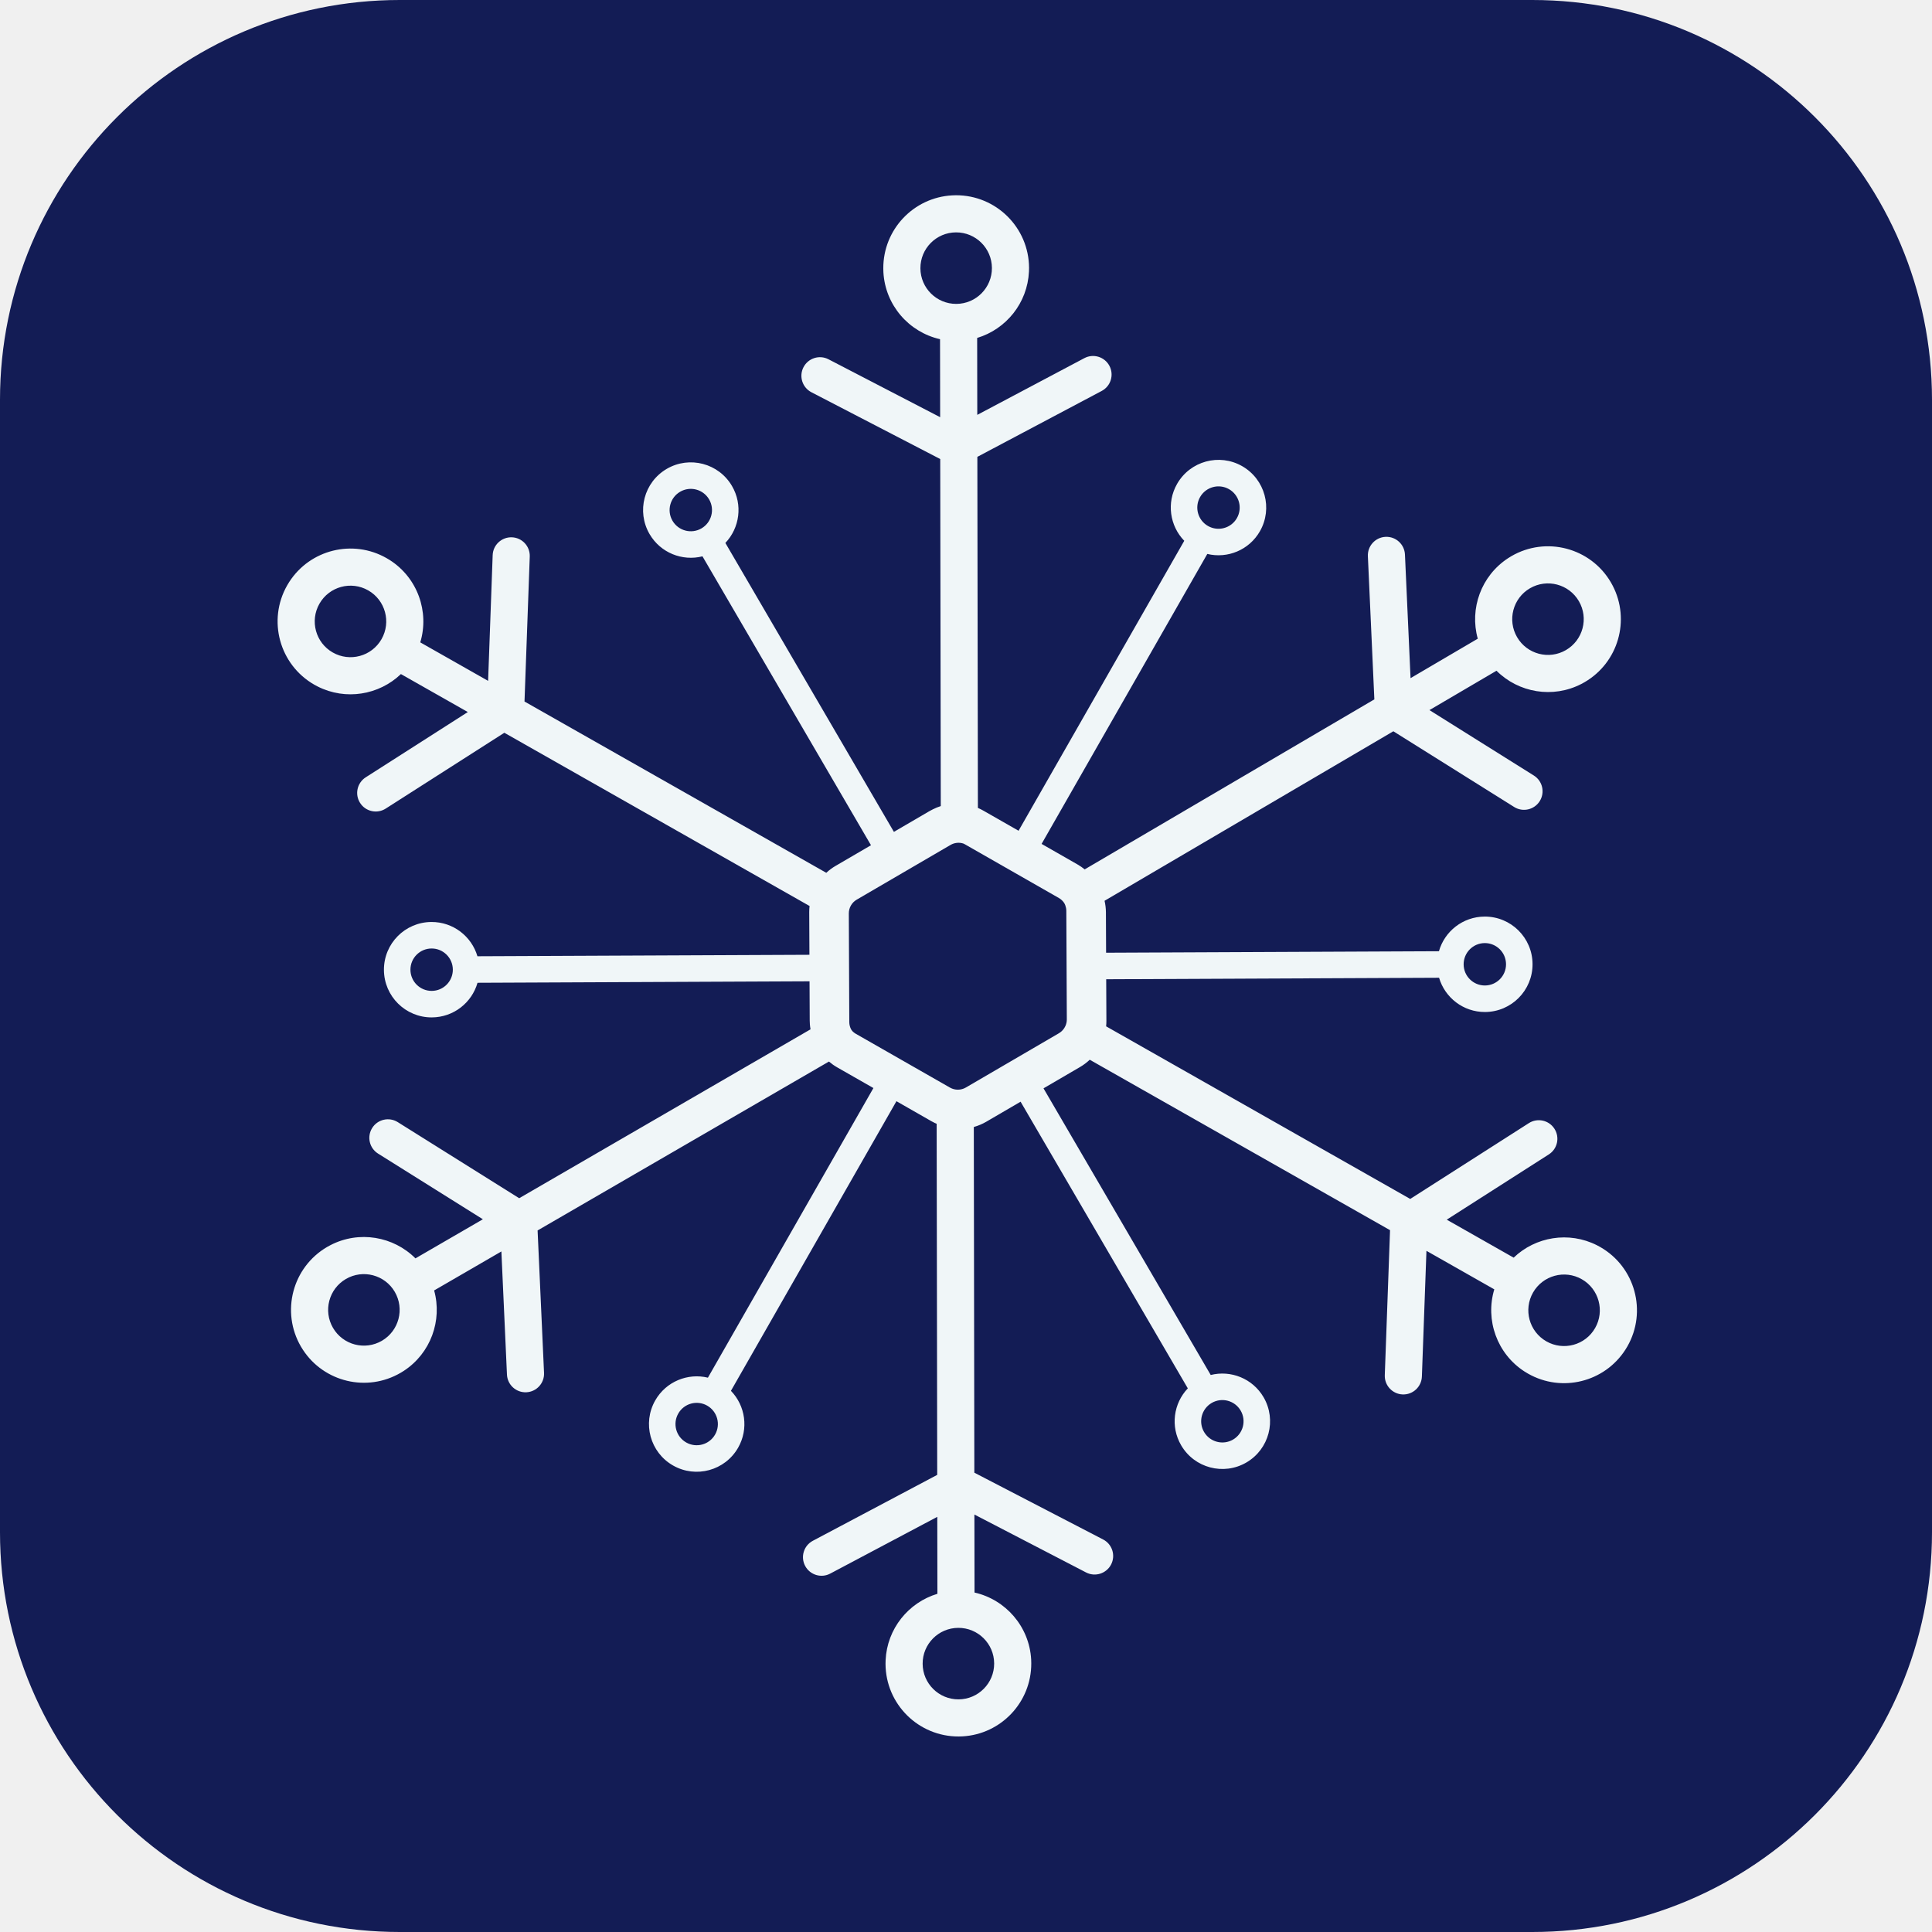
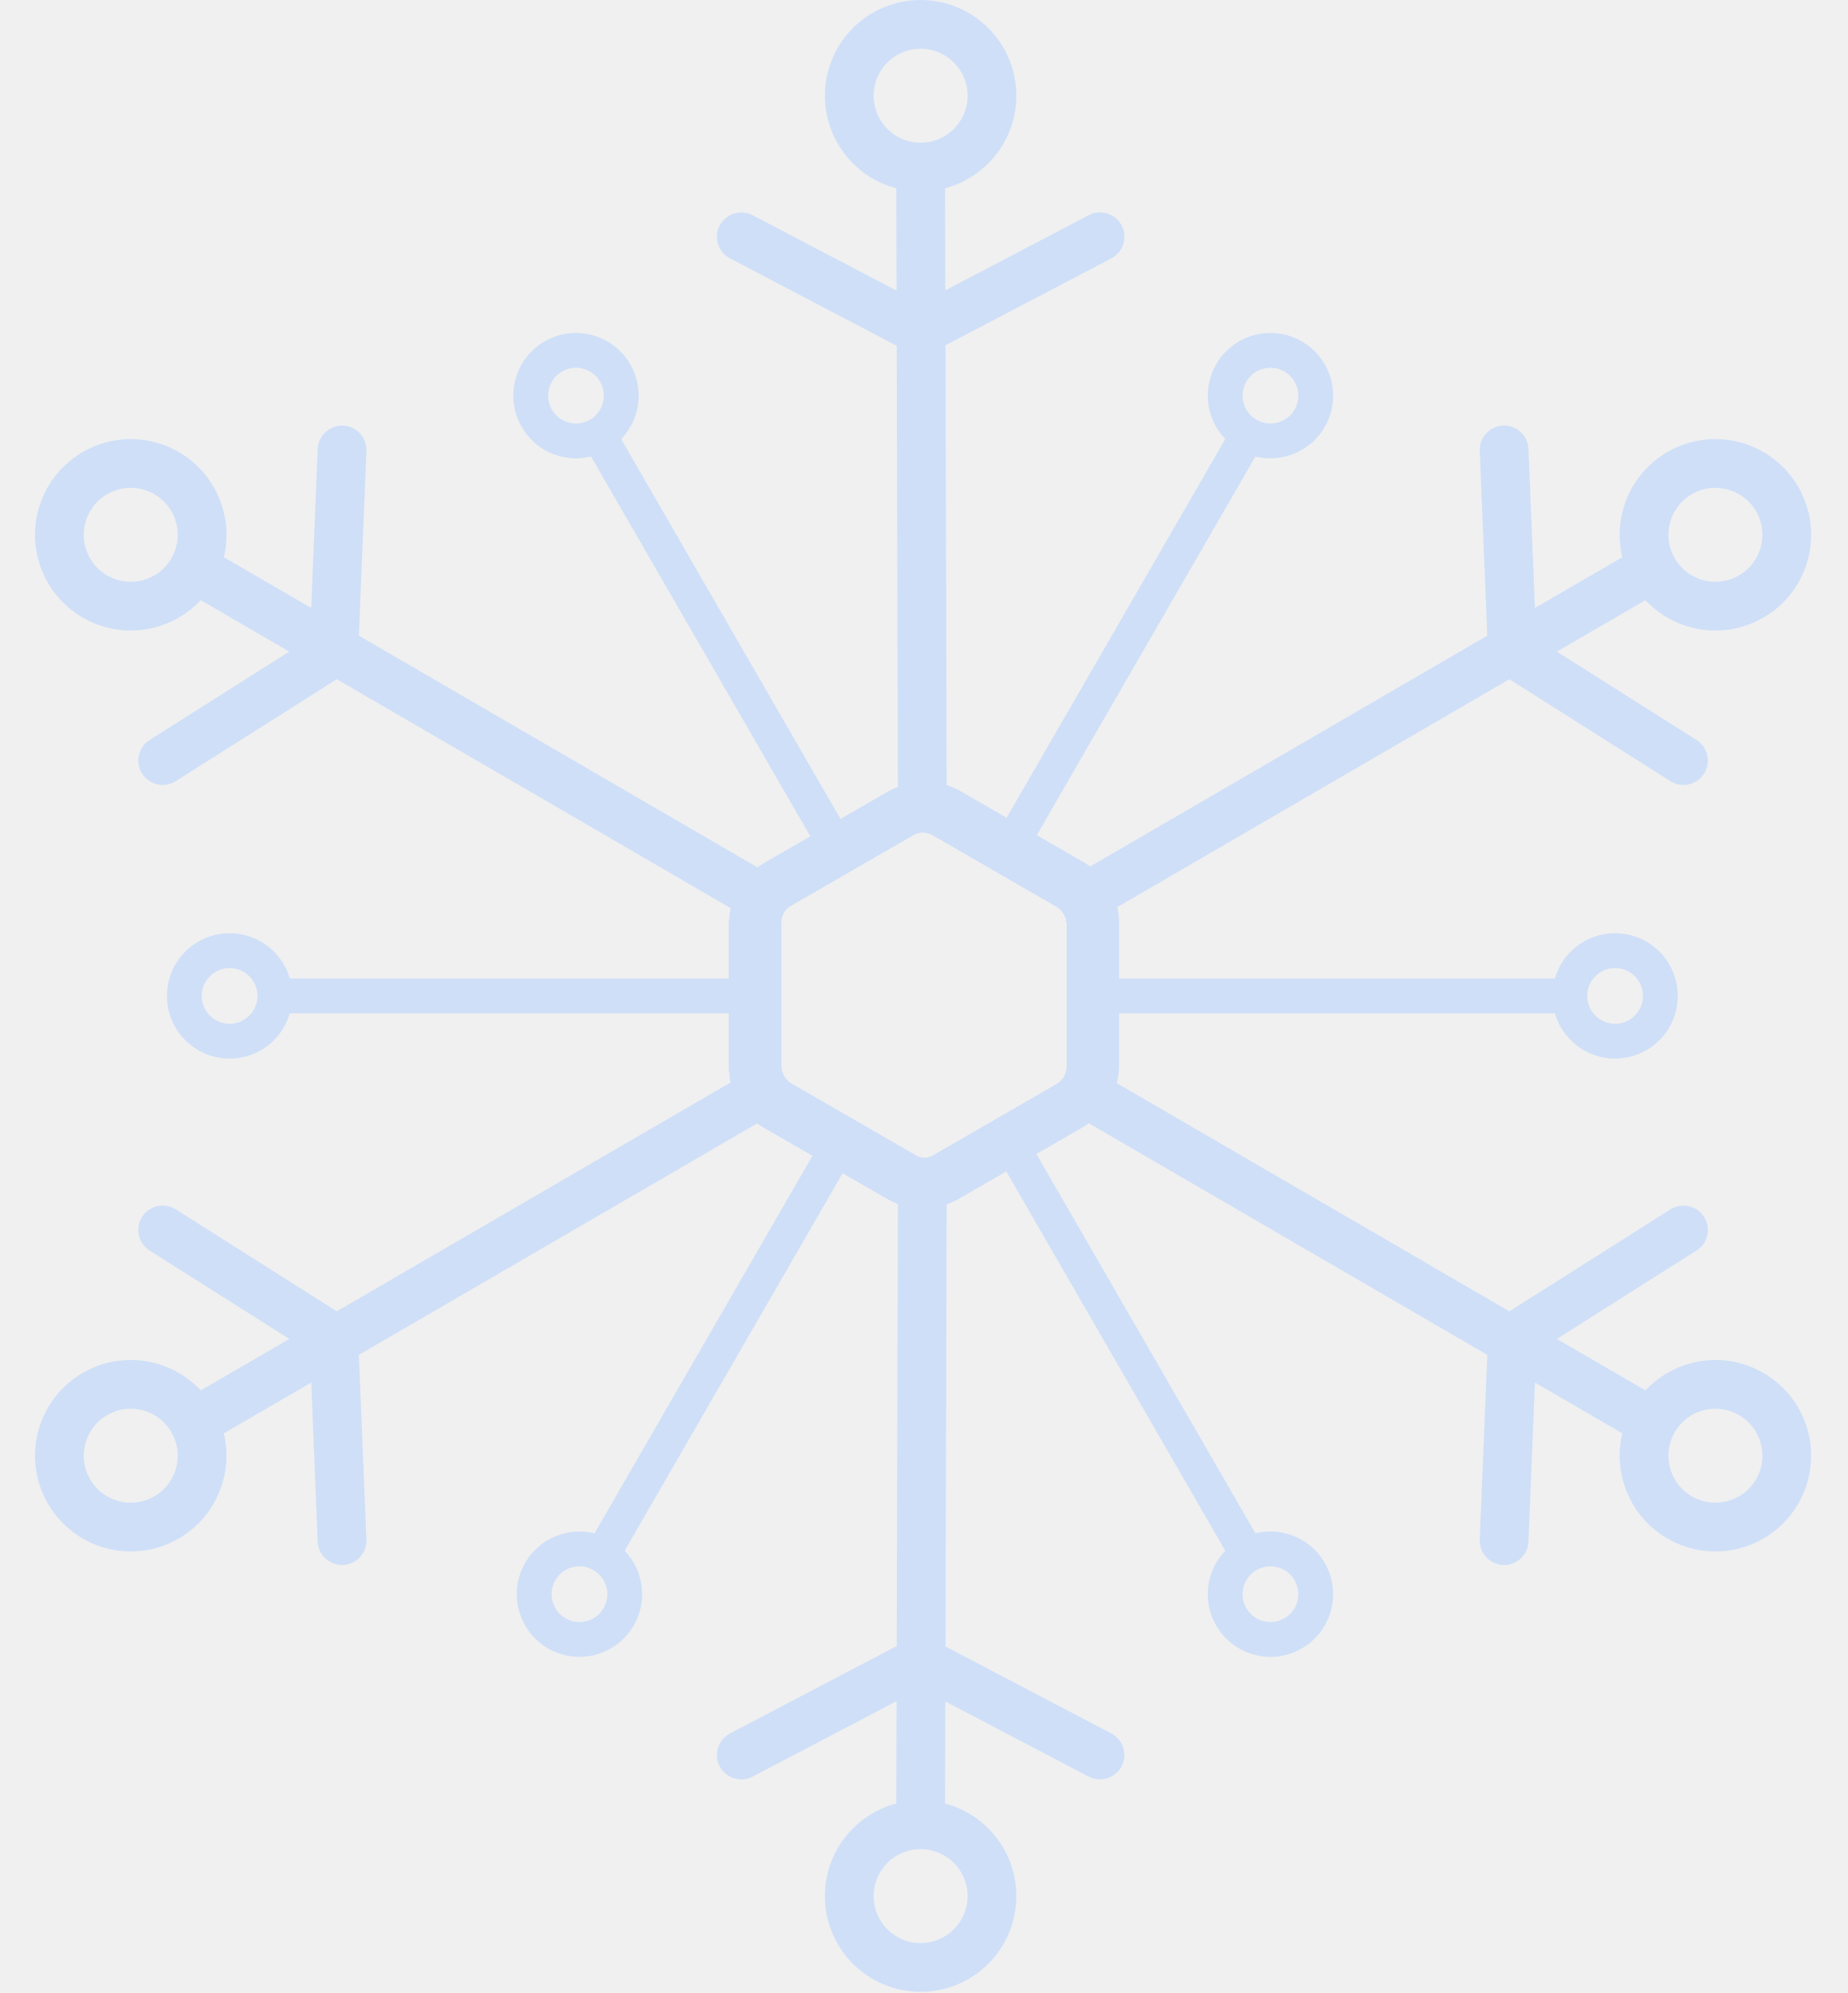
- <svg xmlns="http://www.w3.org/2000/svg" width="174" height="174" viewBox="0 0 174 174" fill="none">
-   <rect width="174" height="174" rx="36" fill="#131C55" />
-   <g transform="translate(25 0)">
-     <path d="M120.246 52.753C121.841 55.837 120.754 59.663 117.721 61.433L117.425 61.596C114.85 62.928 111.759 62.388 109.778 60.408L103.739 63.953L113.144 69.847C113.925 70.337 114.162 71.368 113.672 72.15C113.182 72.933 112.15 73.17 111.368 72.679L100.488 65.86L74.479 81.126C74.556 81.463 74.599 81.812 74.601 82.166L74.617 85.804L104.594 85.67C105.104 83.876 106.75 82.558 108.708 82.549C111.081 82.539 113.014 84.454 113.024 86.826C113.035 89.2 111.12 91.132 108.747 91.143C106.788 91.152 105.132 89.848 104.606 88.059L74.627 88.193L74.644 91.951C74.645 92.113 74.635 92.275 74.62 92.434L102.008 107.979L112.689 101.153C113.467 100.655 114.501 100.883 114.998 101.661C115.495 102.439 115.268 103.472 114.49 103.969L105.297 109.846L111.323 113.267C113.29 111.381 116.296 110.871 118.822 112.149L119.12 112.309C122.267 114.107 123.361 118.117 121.563 121.264L121.387 121.553C119.513 124.477 115.656 125.448 112.607 123.706L112.318 123.532C109.819 121.93 108.749 118.878 109.579 116.121L103.469 112.652L103.058 123.976C103.024 124.898 102.25 125.619 101.328 125.586C100.405 125.552 99.684 124.777 99.717 123.854L100.19 110.792L73.144 95.442C72.882 95.689 72.593 95.91 72.274 96.096L68.98 98.018L84.04 123.835C85.849 123.379 87.813 124.146 88.8 125.837C89.995 127.887 89.303 130.518 87.253 131.714C85.203 132.91 82.572 132.217 81.377 130.167C80.39 128.476 80.69 126.389 81.977 125.039L66.917 99.222L63.823 101.027C63.467 101.235 63.09 101.391 62.703 101.5L62.751 132.633L74.352 138.65C75.172 139.075 75.491 140.085 75.067 140.904C74.641 141.723 73.633 142.043 72.814 141.619L62.757 136.402L62.768 143.427C65.576 144.062 67.705 146.496 67.869 149.46L67.878 149.798C67.894 153.309 65.15 156.189 61.683 156.381L61.346 156.391C57.721 156.407 54.769 153.481 54.752 149.856L54.76 149.518C54.891 146.689 56.815 144.325 59.425 143.541L59.414 136.611L49.771 141.722C48.956 142.154 47.944 141.843 47.512 141.027C47.08 140.212 47.39 139.199 48.206 138.767L59.408 132.83L59.358 101.211C59.299 101.185 59.239 101.161 59.181 101.133C59.08 101.084 58.979 101.032 58.881 100.976L55.735 99.177L40.83 125.261C42.129 126.6 42.447 128.684 41.476 130.385C40.298 132.445 37.673 133.161 35.612 131.983C33.552 130.806 32.837 128.181 34.014 126.121C34.986 124.42 36.943 123.637 38.756 124.076L53.662 97.992L50.389 96.123C50.126 95.972 49.882 95.798 49.657 95.605L23.417 110.817L23.997 123.646C24.039 124.568 23.324 125.349 22.402 125.391C21.48 125.432 20.7 124.719 20.658 123.797L20.156 112.708L14.099 116.22C14.848 118.919 13.795 121.876 11.368 123.462L11.08 123.639C8.047 125.409 4.181 124.472 2.282 121.565L2.104 121.278C0.278 118.147 1.335 114.128 4.466 112.301L4.763 112.139C7.34 110.806 10.435 111.347 12.416 113.331L18.488 109.81L9.047 103.893C8.265 103.403 8.029 102.372 8.519 101.59C9.009 100.807 10.041 100.57 10.823 101.061L21.759 107.914L47.997 92.703C47.971 92.552 47.95 92.398 47.939 92.243C47.931 92.135 47.925 92.026 47.925 91.917L47.909 88.378L18.006 88.511C17.496 90.304 15.851 91.62 13.893 91.629C11.52 91.64 9.589 89.725 9.578 87.352C9.567 84.979 11.482 83.046 13.855 83.036C15.815 83.027 17.473 84.331 17.998 86.122L47.899 85.99L47.881 82.133C47.88 81.953 47.892 81.774 47.912 81.597L20.422 65.994L9.739 72.823C8.962 73.32 7.928 73.093 7.431 72.315C6.934 71.538 7.161 70.504 7.938 70.007L17.133 64.128L11.107 60.708C9.139 62.594 6.134 63.105 3.608 61.826L3.309 61.666C0.162 59.867 -0.932 55.858 0.867 52.711L1.042 52.422C2.915 49.499 6.773 48.528 9.821 50.27L10.111 50.444C12.61 52.046 13.681 55.097 12.851 57.853L18.96 61.32L19.371 49.999C19.404 49.077 20.179 48.358 21.102 48.391C22.024 48.424 22.745 49.199 22.711 50.121L22.238 63.18L49.416 78.606C49.668 78.373 49.946 78.163 50.25 77.986L53.443 76.124L38.266 50.104C36.456 50.561 34.491 49.795 33.503 48.103C32.307 46.053 33 43.422 35.05 42.226C37.1 41.03 39.731 41.723 40.926 43.773C41.913 45.464 41.613 47.548 40.328 48.898L55.507 74.92L58.701 73.056C58.803 72.997 58.907 72.942 59.013 72.891C59.245 72.773 59.484 72.676 59.728 72.598L59.679 41.342L48.077 35.326C47.258 34.901 46.938 33.891 47.364 33.072C47.789 32.253 48.797 31.933 49.616 32.358L59.672 37.573L59.662 30.548C56.853 29.913 54.725 27.48 54.561 24.516L54.552 24.178C54.536 20.667 57.281 17.787 60.747 17.596L61.085 17.585C64.71 17.57 67.662 20.495 67.678 24.12L67.67 24.457C67.539 27.287 65.615 29.65 63.005 30.435L63.016 37.364L72.659 32.255C73.474 31.823 74.485 32.134 74.917 32.949C75.35 33.765 75.039 34.777 74.223 35.209L63.022 41.145L63.071 72.763C63.233 72.833 63.393 72.91 63.548 72.999L66.734 74.819L81.657 48.705C80.357 47.367 80.038 45.282 81.01 43.581C82.187 41.521 84.812 40.806 86.872 41.983C88.932 43.161 89.648 45.785 88.471 47.845C87.5 49.545 85.544 50.328 83.732 49.889L68.808 76.004L72.04 77.852C72.271 77.984 72.487 78.134 72.689 78.299L98.777 62.987L98.194 50.094C98.152 49.172 98.866 48.391 99.788 48.349C100.71 48.308 101.491 49.021 101.533 49.943L102.037 61.075L108.091 57.522C107.338 54.821 108.39 51.86 110.82 50.273L111.107 50.095C114.238 48.268 118.257 49.326 120.084 52.457L120.246 52.753ZM10.555 116.348C9.659 114.812 7.687 114.293 6.151 115.189C4.615 116.085 4.095 118.057 4.992 119.594C5.888 121.129 7.86 121.648 9.396 120.752C10.931 119.856 11.45 117.884 10.555 116.348ZM15.783 87.324C15.778 86.27 14.92 85.419 13.866 85.424C12.812 85.428 11.96 86.287 11.965 87.341C11.97 88.395 12.829 89.246 13.883 89.242C14.937 89.237 15.788 88.378 15.783 87.324ZM39.402 129.2C39.925 128.284 39.607 127.118 38.692 126.595C37.777 126.072 36.61 126.39 36.087 127.306C35.564 128.221 35.882 129.387 36.798 129.91C37.713 130.433 38.879 130.115 39.402 129.2ZM9.361 57.565C10.243 56.021 9.707 54.054 8.163 53.172C6.619 52.289 4.652 52.826 3.77 54.37C2.888 55.914 3.423 57.882 4.968 58.764C6.512 59.646 8.479 59.109 9.361 57.565ZM64.536 149.812C64.527 148.035 63.08 146.6 61.302 146.608C59.523 146.616 58.087 148.064 58.095 149.842C58.103 151.62 59.551 153.056 61.33 153.048C63.108 153.04 64.543 151.591 64.536 149.812ZM70.845 81.328C70.724 81.146 70.563 80.989 70.366 80.877L61.874 76.024C61.837 76.003 61.798 75.986 61.76 75.969C61.379 75.848 60.961 75.89 60.608 76.096L52.155 81.026C51.714 81.284 51.444 81.758 51.446 82.269L51.489 92.054C51.49 92.288 51.551 92.512 51.656 92.712C51.7 92.781 51.751 92.845 51.806 92.905C51.884 92.977 51.969 93.044 52.063 93.098L60.556 97.951C61 98.204 61.546 98.202 61.988 97.944L70.383 93.047C70.638 92.894 70.833 92.669 70.951 92.408C71.034 92.224 71.081 92.022 71.08 91.814L71.035 82.03C71.035 81.944 71.025 81.859 71.01 81.776C70.979 81.617 70.925 81.466 70.845 81.328ZM38.864 44.976C38.333 44.065 37.164 43.757 36.253 44.289C35.342 44.82 35.035 45.989 35.566 46.9C36.097 47.81 37.266 48.118 38.177 47.587C39.087 47.056 39.395 45.886 38.864 44.976ZM86.737 127.041C86.206 126.13 85.037 125.822 84.126 126.353C83.216 126.885 82.908 128.054 83.439 128.964C83.97 129.875 85.139 130.183 86.05 129.652C86.961 129.12 87.268 127.951 86.737 127.041ZM64.334 24.134C64.326 22.356 62.878 20.92 61.099 20.928C59.321 20.936 57.886 22.385 57.894 24.163C57.903 25.942 59.351 27.377 61.129 27.369C62.907 27.361 64.342 25.913 64.334 24.134ZM118.66 119.606C119.542 118.062 119.005 116.094 117.461 115.211C115.917 114.33 113.951 114.867 113.068 116.41C112.186 117.954 112.723 119.921 114.266 120.803C115.81 121.686 117.778 121.15 118.66 119.606ZM110.636 86.838C110.632 85.784 109.773 84.932 108.719 84.936C107.665 84.941 106.814 85.8 106.818 86.855C106.823 87.909 107.682 88.759 108.736 88.755C109.79 88.75 110.641 87.892 110.636 86.838ZM86.398 46.661C86.921 45.746 86.603 44.579 85.688 44.056C84.772 43.532 83.605 43.85 83.082 44.766C82.559 45.681 82.878 46.848 83.793 47.371C84.709 47.894 85.875 47.576 86.398 46.661ZM117.196 54.141C116.3 52.605 114.328 52.086 112.791 52.982C111.255 53.878 110.737 55.85 111.633 57.386C112.529 58.922 114.5 59.441 116.036 58.545C117.572 57.649 118.092 55.678 117.196 54.141Z" fill="#F0F6F8" />
-   </g>
+ <svg xmlns="http://www.w3.org/2000/svg" width="304" height="328" viewBox="0 0 304 328" fill="none">
+   <path d="M124.004 152.163V175.644C124.004 178.306 125.424 180.766 127.729 182.097L148.065 193.838C150.37 195.168 153.21 195.168 155.515 193.838L175.851 182.097C178.156 180.766 179.576 178.306 179.576 175.644V152.163C179.576 149.501 178.156 147.041 175.851 145.711L155.515 133.97C153.21 132.639 150.37 132.639 148.065 133.97L127.729 145.711C125.424 147.041 124.004 149.501 124.004 152.163Z" stroke-width="8.023" stroke="#CFDFF8" />
+   <path d="M123.992 152.162V175.644C123.992 178.306 125.412 180.765 127.717 182.096L148.053 193.837C150.358 195.168 153.198 195.168 155.503 193.837L175.839 182.096C178.144 180.765 179.564 178.306 179.564 175.644V152.162C179.564 149.501 178.144 147.041 175.839 145.71L155.503 133.969C153.198 132.638 150.358 132.638 148.053 133.969L127.717 145.71C125.412 147.041 123.992 149.501 123.992 152.162Z" stroke-width="8.023" stroke="#CFDFF8" />
+   <path d="M179.279 163.903H259.491" stroke-width="5.731" stroke="#CFDFF8" />
+   <mask id="stroke0_4724_17824" fill="white">
+     <path d="M276.106 163.903C276.106 169.599 271.489 174.216 265.793 174.216C260.098 174.216 255.48 169.599 255.48 163.903C255.48 158.208 260.098 153.59 265.793 153.59C271.489 153.59 276.106 158.208 276.106 163.903Z" />
+   </mask>
+   <path d="M276.106 163.903C276.106 169.599 271.489 174.216 265.793 174.216C260.098 174.216 255.48 169.599 255.48 163.903C255.48 158.208 260.098 153.59 265.793 153.59C271.489 153.59 276.106 158.208 276.106 163.903Z" stroke-width="11.462" stroke="#CFDFF8" mask="url(#stroke0_4724_17824)" />
+   <path d="M179.587 175.644V152.162C179.587 149.5 178.167 147.041 175.862 145.71L155.526 133.969C153.221 132.638 150.381 132.638 148.076 133.969L127.74 145.71C125.435 147.041 124.015 149.5 124.015 152.162V175.644C124.015 178.306 125.435 180.765 127.74 182.096L148.076 193.837C150.381 195.168 153.221 195.168 155.526 193.837L175.862 182.096C178.167 180.765 179.587 178.306 179.587 175.644Z" stroke-width="8.023" stroke="#CFDFF8" />
+   <path d="M124.3 163.902H44.088" stroke-width="5.731" stroke="#CFDFF8" />
+   <mask id="stroke1_4724_17824" fill="white">
+     <path d="M27.473 163.903C27.473 158.207 32.09 153.59 37.786 153.59C43.482 153.59 48.099 158.207 48.099 163.903C48.099 169.599 43.482 174.216 37.786 174.216C32.09 174.216 27.473 169.599 27.473 163.903Z" />
+   </mask>
+   <path d="M27.473 163.903C27.473 158.207 32.09 153.59 37.786 153.59C43.482 153.59 48.099 158.207 48.099 163.903C48.099 169.599 43.482 174.216 37.786 174.216C32.09 174.216 27.473 169.599 27.473 163.903Z" stroke-width="11.462" stroke="#CFDFF8" mask="url(#stroke1_4724_17824)" />
+   <path d="M128.008 182.045L148.344 193.786C150.649 195.117 153.489 195.117 155.794 193.786L176.13 182.045C178.435 180.715 179.855 178.255 179.855 175.593L179.855 152.111C179.855 149.45 178.435 146.99 176.13 145.659L155.794 133.918C153.489 132.588 150.649 132.588 148.344 133.918L128.008 145.659C125.703 146.99 124.283 149.45 124.283 152.111L124.283 175.593C124.283 178.255 125.703 180.715 128.008 182.045Z" stroke-width="8.023" stroke="#CFDFF8" />
+   <path d="M165.82 140.035L205.926 70.57" stroke-width="5.731" stroke="#CFDFF8" />
+   <mask id="stroke2_4724_17824" fill="white">
+     <path d="M214.233 56.181C219.166 59.029 220.856 65.336 218.008 70.269C215.16 75.201 208.853 76.891 203.921 74.043C198.988 71.196 197.298 64.888 200.146 59.956C202.994 55.023 209.301 53.333 214.233 56.181Z" />
+   </mask>
+   <path d="M214.233 56.181C219.166 59.029 220.856 65.336 218.008 70.269C215.16 75.201 208.853 76.891 203.921 74.043C198.988 71.196 197.298 64.888 200.146 59.956C202.994 55.023 209.301 53.333 214.233 56.181Z" stroke-width="11.462" stroke="#CFDFF8" mask="url(#stroke2_4724_17824)" />
+   <path d="M175.855 182.045L155.519 193.786C153.214 195.117 150.374 195.117 148.069 193.786L127.733 182.045C125.428 180.715 124.008 178.255 124.008 175.593L124.008 152.111C124.008 149.45 125.428 146.99 127.733 145.659L148.069 133.918C150.374 132.588 153.214 132.588 155.519 133.918L175.855 145.659C178.16 146.99 179.58 149.45 179.58 152.111L179.58 175.593C179.58 178.255 178.16 180.715 175.855 182.045Z" stroke-width="8.023" stroke="#CFDFF8" />
+   <path d="M138.044 140.035L97.938 70.57" stroke-width="5.731" stroke="#CFDFF8" />
+   <mask id="stroke3_4724_17824" fill="white">
+     <path d="M89.63 56.181C84.698 59.029 83.008 65.336 85.856 70.269C88.703 75.201 95.011 76.891 99.943 74.043C104.876 71.196 106.566 64.888 103.718 59.956C100.87 55.023 94.563 53.333 89.63 56.181Z" />
+   </mask>
+   <path d="M89.63 56.181C84.698 59.029 83.008 65.336 85.856 70.269C88.703 75.201 95.011 76.891 99.943 74.043C104.876 71.196 106.566 64.888 103.718 59.956C100.87 55.023 94.563 53.333 89.63 56.181Z" stroke-width="11.462" stroke="#CFDFF8" mask="url(#stroke3_4724_17824)" />
+   <path d="M176.428 145.432L156.092 133.691C153.787 132.36 150.947 132.36 148.642 133.691L128.306 145.432C126.001 146.763 124.581 149.222 124.581 151.884L124.581 175.366C124.581 178.028 126.001 180.487 128.306 181.818L148.642 193.559C150.947 194.89 153.787 194.89 156.092 193.559L176.428 181.818C178.733 180.487 180.153 178.028 180.153 175.366L180.153 151.884C180.153 149.222 178.733 146.763 176.428 145.432Z" stroke-width="8.023" stroke="#CFDFF8" />
+   <path d="M138.616 187.442L98.511 256.907" stroke-width="5.731" stroke="#CFDFF8" />
+   <mask id="stroke4_4724_17824" fill="white">
+     <path d="M90.203 271.296C85.271 268.449 83.581 262.141 86.428 257.209C89.276 252.276 95.584 250.586 100.516 253.434C105.449 256.282 107.139 262.589 104.291 267.522C101.443 272.454 95.136 274.144 90.203 271.296Z" />
+   </mask>
+   <path d="M90.203 271.296C85.271 268.449 83.581 262.141 86.428 257.209C89.276 252.276 95.584 250.586 100.516 253.434C105.449 256.282 107.139 262.589 104.291 267.522C101.443 272.454 95.136 274.144 90.203 271.296Z" stroke-width="11.462" stroke="#CFDFF8" mask="url(#stroke4_4724_17824)" />
+   <path d="M128.008 145.432L148.344 133.691C150.649 132.36 153.489 132.36 155.794 133.691L176.13 145.432C178.435 146.763 179.855 149.222 179.855 151.884L179.855 175.366C179.855 178.028 178.435 180.487 176.13 181.818L155.794 193.559C153.489 194.89 150.649 194.89 148.344 193.559L128.008 181.818C125.703 180.487 124.283 178.028 124.283 175.366L124.283 151.884C124.283 149.222 125.703 146.763 128.008 145.432Z" stroke-width="8.023" stroke="#CFDFF8" />
+   <path d="M165.82 187.442L205.926 256.907" stroke-width="5.731" stroke="#CFDFF8" />
+   <mask id="stroke5_4724_17824" fill="white">
+     <path d="M214.233 271.296C219.166 268.449 220.856 262.141 218.008 257.209C215.16 252.276 208.853 250.586 203.921 253.434C198.988 256.282 197.298 262.589 200.146 267.522C202.994 272.454 209.301 274.144 214.233 271.296Z" />
+   </mask>
+   <path d="M214.233 271.296C219.166 268.449 220.856 262.141 218.008 257.209C215.16 252.276 208.853 250.586 203.921 253.434C198.988 256.282 197.298 262.589 200.146 267.522C202.994 272.454 209.301 274.144 214.233 271.296Z" stroke-width="11.462" stroke="#CFDFF8" mask="url(#stroke5_4724_17824)" />
+   <path d="M151.787 132.957L155.799 132.946L155.515 27.211L151.504 27.222L147.492 27.232L147.775 132.967L151.787 132.957Z" fill="#CFDFF8" />
+   <path d="M163.244 15.752C163.244 22.236 157.988 27.492 151.504 27.492C145.02 27.492 139.764 22.236 139.764 15.752C139.764 9.268 145.02 4.012 151.504 4.012C157.988 4.012 163.244 9.268 163.244 15.752Z" stroke-width="8.023" stroke="#CFDFF8" />
+   <path d="M181.026 38.97L151.512 54.443" stroke-width="8.023" stroke-linecap="round" stroke="#CFDFF8" />
+   <path d="M121.998 38.97L151.512 54.443" stroke-width="8.023" stroke-linecap="round" stroke="#CFDFF8" />
+   <path d="M151.787 194.85L155.799 194.86L155.515 300.595L151.504 300.584L147.492 300.574L147.775 194.839L151.787 194.85Z" fill="#CFDFF8" />
+   <path d="M163.244 312.054C163.244 305.57 157.988 300.314 151.504 300.314C145.02 300.314 139.764 305.57 139.764 312.054C139.764 318.538 145.02 323.795 151.504 323.795C157.988 323.795 163.244 318.538 163.244 312.054Z" stroke-width="8.023" stroke="#CFDFF8" />
+   <path d="M181.026 288.836L151.512 273.363" stroke-width="8.023" stroke-linecap="round" stroke="#CFDFF8" />
+   <path d="M121.998 288.836L151.512 273.363" stroke-width="8.023" stroke-linecap="round" stroke="#CFDFF8" />
+   <path d="M178.711 179.95L180.725 176.48L272.105 229.593L270.091 233.062L268.076 236.532L176.696 183.419L178.711 179.95Z" fill="#CFDFF8" />
+   <path d="M288.172 229.41C282.556 226.168 275.376 228.092 272.134 233.707C268.892 239.323 270.816 246.503 276.431 249.745C282.047 252.987 289.227 251.063 292.469 245.447C295.711 239.832 293.787 232.652 288.172 229.41Z" stroke-width="8.023" stroke="#CFDFF8" />
+   <path d="M277.042 202.424L248.885 220.247" stroke-width="8.023" stroke-linecap="round" stroke="#CFDFF8" />
+   <path d="M247.528 253.544L248.885 220.247" stroke-width="8.023" stroke-linecap="round" stroke="#CFDFF8" />
+   <path d="M124.011 152.15V175.623C124.011 178.285 125.431 180.744 127.736 182.075L148.064 193.812C150.37 195.143 153.21 195.143 155.515 193.812L175.843 182.075C178.148 180.744 179.568 178.285 179.568 175.623V152.15C179.568 149.488 178.148 147.028 175.843 145.698L155.515 133.961C153.21 132.63 150.37 132.63 148.064 133.961L127.736 145.698C125.431 147.028 124.011 149.488 124.011 152.15Z" stroke-width="8.023" stroke="#CFDFF8" />
+   <path d="M178.711 147.646L180.725 151.116L272.105 98.003L270.091 94.533L268.076 91.064L176.696 144.177L178.711 147.646Z" fill="#CFDFF8" />
+   <path d="M288.172 98.186C282.556 101.428 275.376 99.504 272.134 93.889C268.892 88.273 270.816 81.093 276.431 77.851C282.047 74.609 289.227 76.533 292.469 82.148C295.711 87.764 293.787 94.944 288.172 98.186Z" stroke-width="8.023" stroke="#CFDFF8" />
+   <path d="M277.042 125.172L248.885 107.349" stroke-width="8.023" stroke-linecap="round" stroke="#CFDFF8" />
+   <path d="M247.528 74.052L248.885 107.349" stroke-width="8.023" stroke-linecap="round" stroke="#CFDFF8" />
+   <path d="M124.011 175.446V151.973C124.011 149.311 125.431 146.851 127.736 145.521L148.064 133.784C150.37 132.453 153.21 132.453 155.515 133.784L175.843 145.521C178.148 146.851 179.568 149.311 179.568 151.973V175.446C179.568 178.108 178.148 180.568 175.843 181.898L155.515 193.635C153.21 194.966 150.37 194.966 148.064 193.635L127.736 181.898C125.431 180.568 124.011 178.108 124.011 175.446Z" stroke-width="8.023" stroke="#CFDFF8" />
+   <path d="M125.108 147.646L123.094 151.116L31.714 98.003L33.728 94.533L35.743 91.064L127.123 144.177L125.108 147.646Z" fill="#CFDFF8" />
+   <path d="M15.647 98.186C21.263 101.428 28.443 99.504 31.685 93.889C34.927 88.273 33.003 81.093 27.388 77.851C21.772 74.609 14.592 76.533 11.35 82.148C8.108 87.764 10.032 94.944 15.647 98.186Z" stroke-width="8.023" stroke="#CFDFF8" />
+   <path d="M26.777 125.172L54.934 107.349" stroke-width="8.023" stroke-linecap="round" stroke="#CFDFF8" />
+   <path d="M56.291 74.052L54.934 107.349" stroke-width="8.023" stroke-linecap="round" stroke="#CFDFF8" />
+   <path d="M179.809 175.446V151.973C179.809 149.311 178.389 146.851 176.083 145.521L155.755 133.784C153.45 132.453 150.61 132.453 148.305 133.784L127.976 145.521C125.671 146.851 124.251 149.311 124.251 151.973V175.446C124.251 178.108 125.671 180.568 127.976 181.898L148.305 193.635C150.61 194.966 153.45 194.966 155.755 193.635L176.083 181.898C178.389 180.568 179.809 178.108 179.809 175.446Z" stroke-width="8.023" stroke="#CFDFF8" />
+   <path d="M125.108 179.95L123.094 176.48L31.714 229.593L33.728 233.062L35.743 236.532L127.123 183.419L125.108 179.95Z" fill="#CFDFF8" />
+   <path d="M15.647 229.41C21.263 226.168 28.443 228.092 31.685 233.707C34.927 239.323 33.003 246.503 27.388 249.745C21.772 252.987 14.592 251.063 11.35 245.447C8.108 239.832 10.032 232.652 15.647 229.41Z" stroke-width="8.023" stroke="#CFDFF8" />
+   <path d="M26.777 202.424L54.934 220.247" stroke-width="8.023" stroke-linecap="round" stroke="#CFDFF8" />
+   <path d="M56.291 253.544L54.934 220.247" stroke-width="8.023" stroke-linecap="round" stroke="#CFDFF8" />
+   <path d="M179.809 152.15V175.623C179.809 178.285 178.389 180.744 176.083 182.075L155.755 193.812C153.45 195.143 150.61 195.143 148.305 193.812L127.976 182.075C125.671 180.744 124.251 178.285 124.251 175.623V152.15C124.251 149.488 125.671 147.028 127.976 145.698L148.305 133.961C150.61 132.63 153.45 132.63 155.755 133.961L176.083 145.698C178.389 147.028 179.809 149.488 179.809 152.15Z" stroke-width="8.023" stroke="#CFDFF8" />
</svg>
